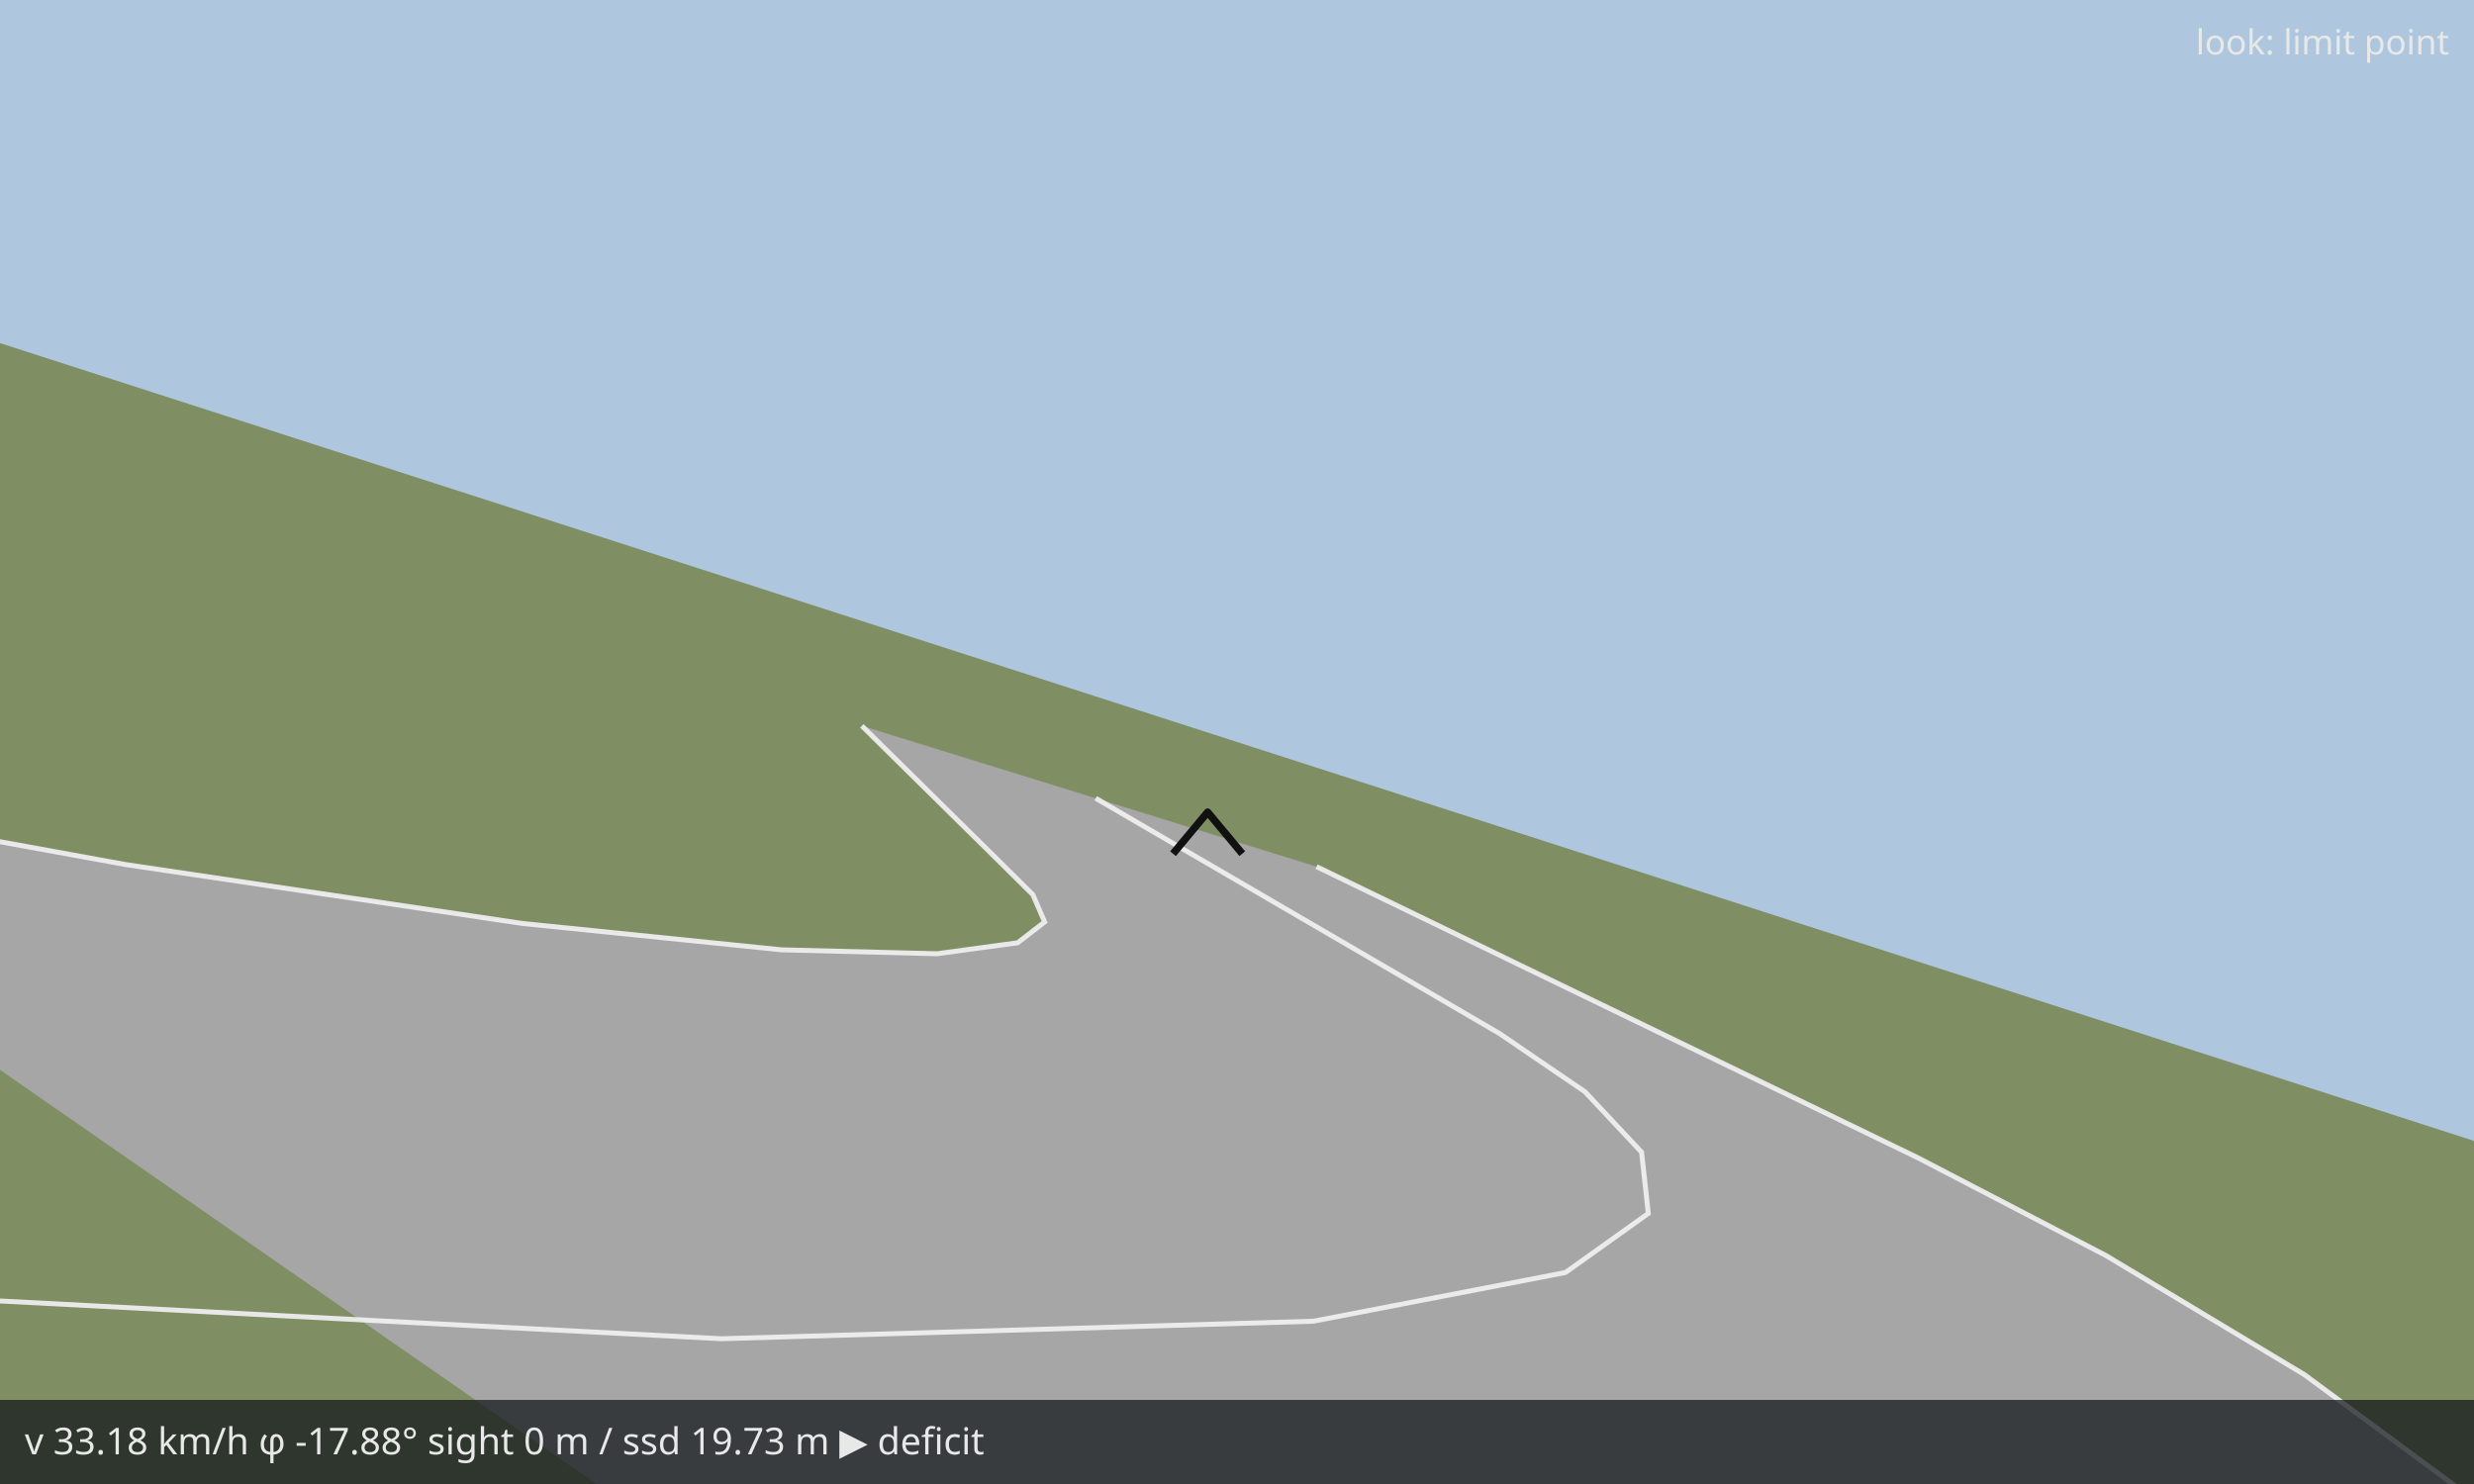
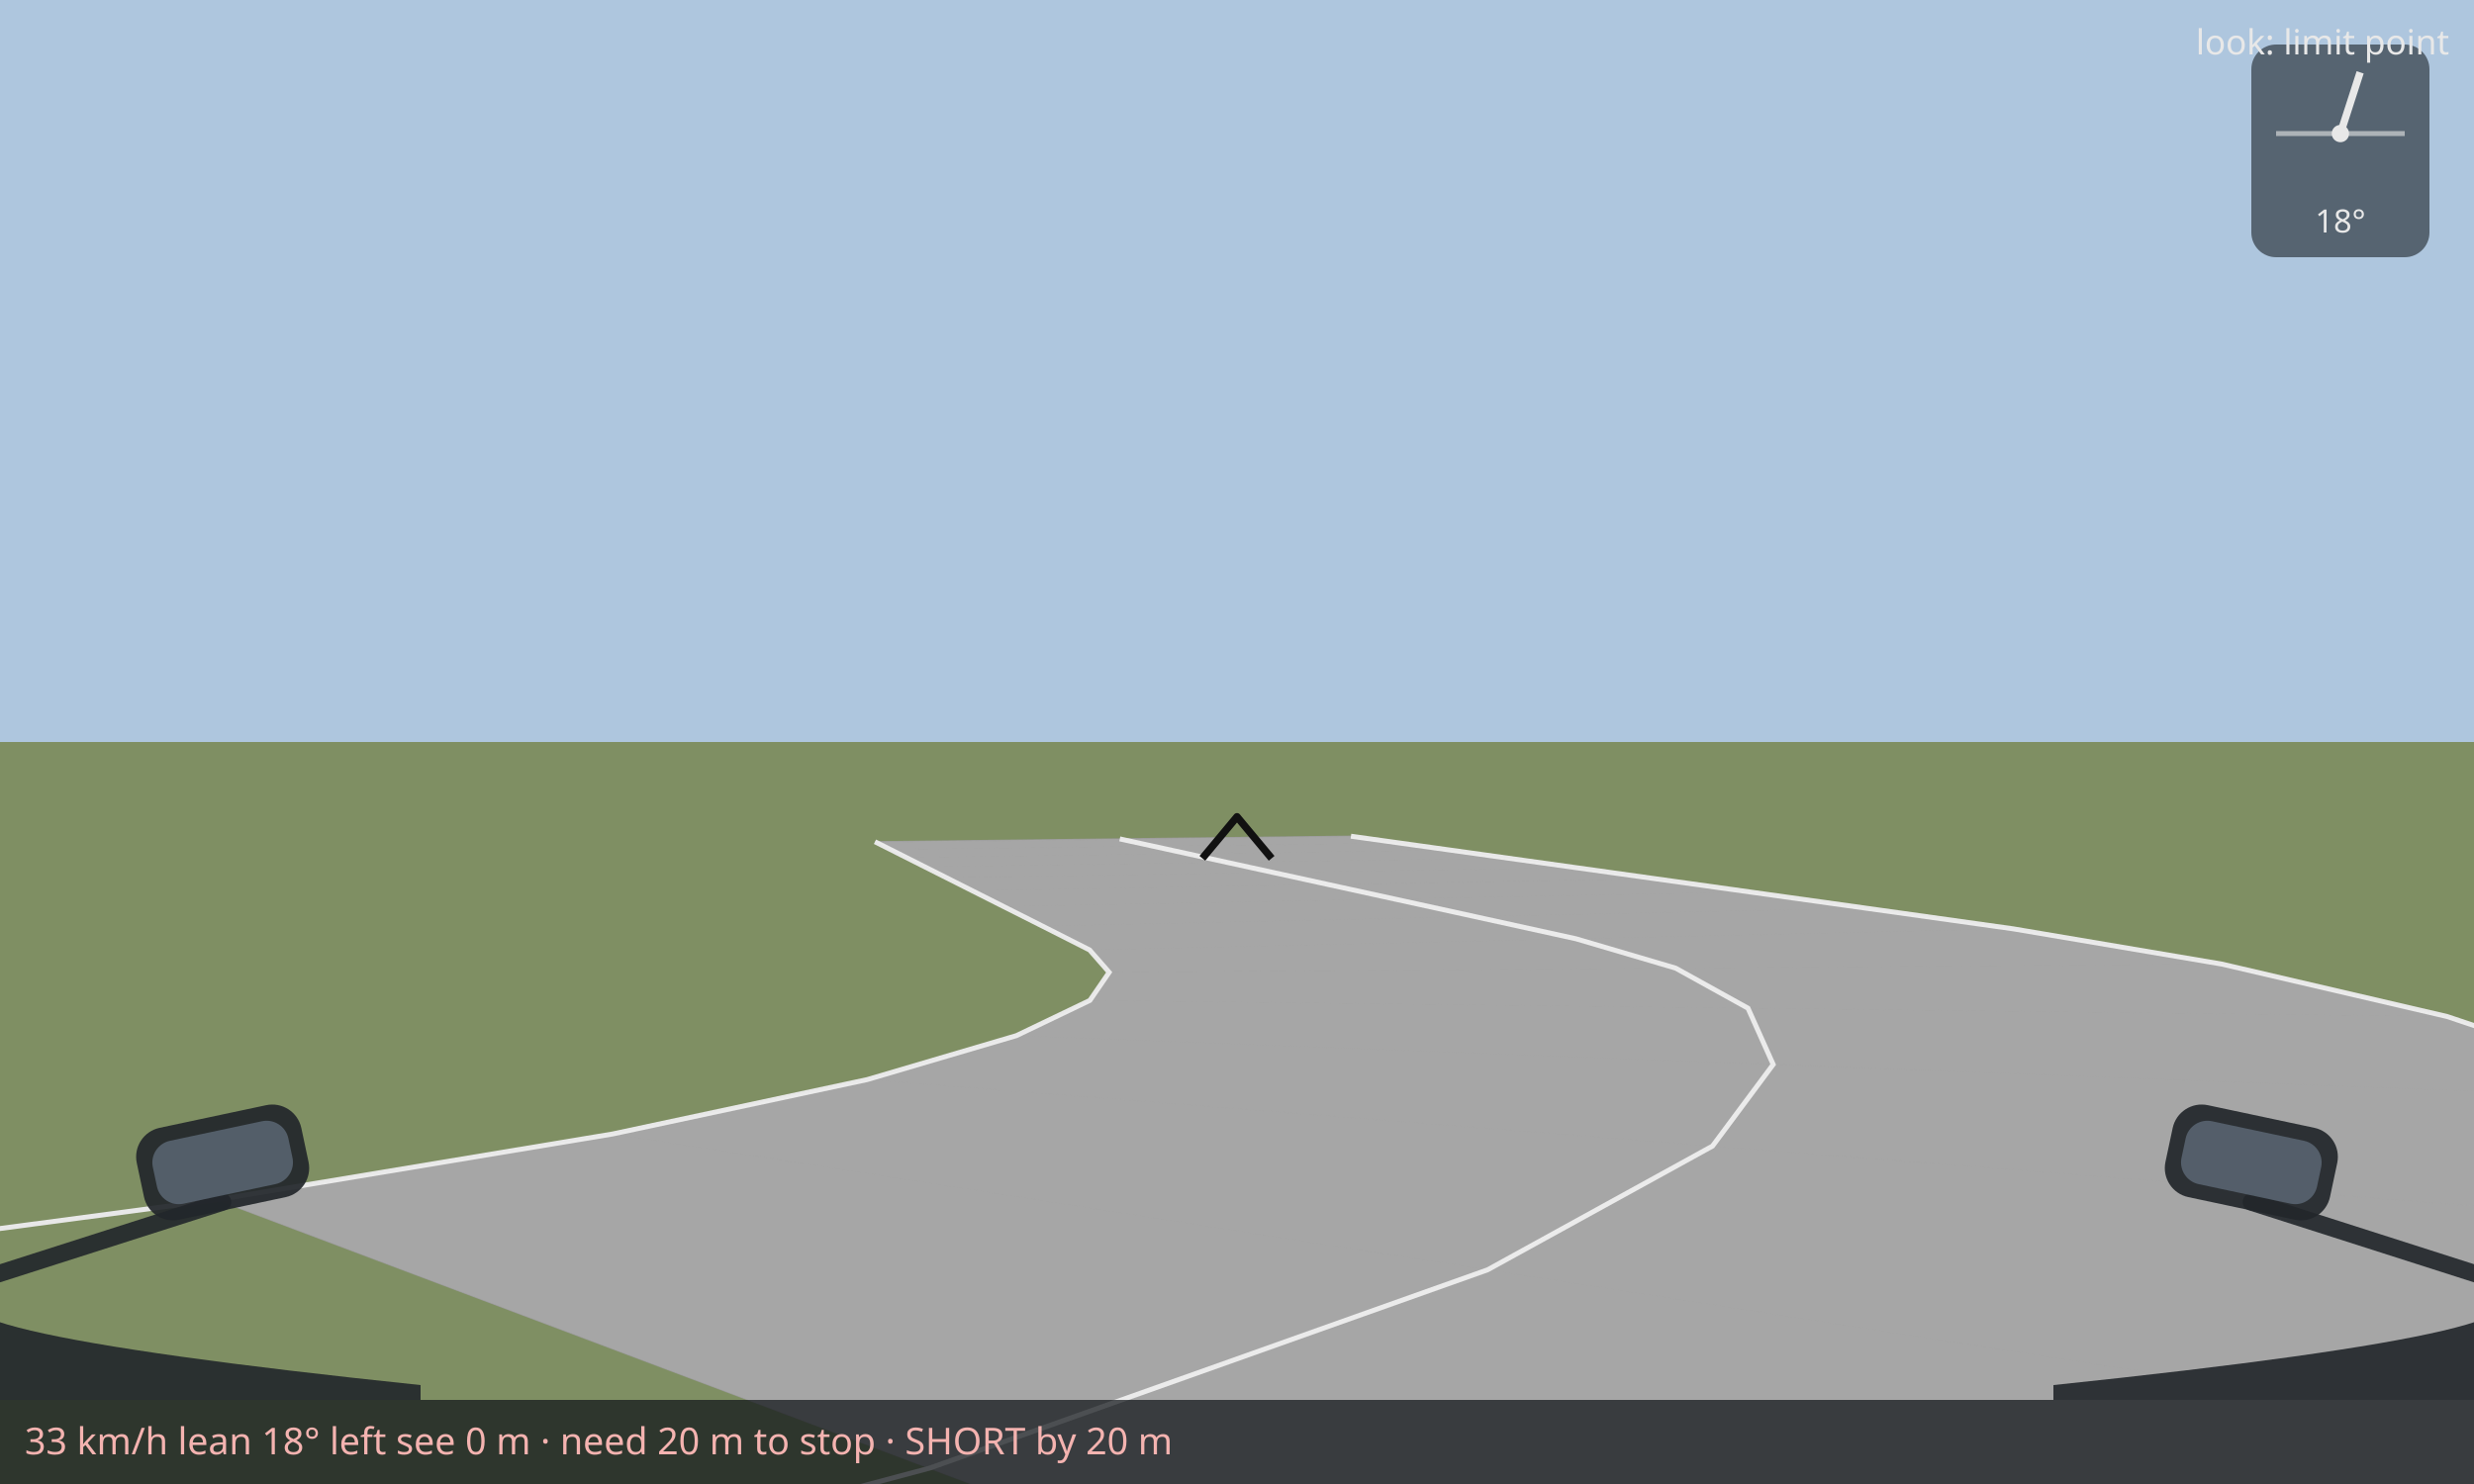
<svg xmlns="http://www.w3.org/2000/svg" width="1000" height="600" viewBox="0 0 1000 600" data-view="pov" data-look="limit_point">
  <rect x="0" y="0" width="1000" height="600" fill="#aec6de" data-stage="1-sky" />
-   <polygon points="3355.15,1220.92 -2355.15,-620.92 -4197,5089.39 1513.31,6931.23" fill="#7f8f63" data-stage="1-ground" />
-   <polygon points="1215.53,1276.71 1189.64,865.55 1105.15,708.95 1016.43,618.49 931.44,555.78 851.24,507.63 775.31,468.15 721.02,441.84 678.78,421.39 643.99,404.54 614.84,390.43 590.07,378.43 568.75,368.11 550.21,359.14 533.95,351.26 532.15,350.39 348.36,293.47 348.85,293.95 353.31,298.35 358.44,303.41 364.39,309.28 371.38,316.18 379.71,324.4 389.82,334.37 402.33,346.71 417.49,361.74 422.24,372.76 411.34,381.17 378.72,385.61 315.85,384.02 211.23,373.37 50.71,349.54 -179.95,307.58" fill="#9a9a9a" stroke="none" data-stage="2-road-surface" />
+   <polygon points="3500,300 -2500,300 -2500,6300 3500,6300" fill="#7f8f63" data-stage="1-ground" />
+   <g data-stage="2-road-surface">
+     <polygon points="548.05,338.37 546.06,338.09 353.67,340.33 354.29,340.64" fill="#9a9a9a" stroke="#9a9a9a" stroke-width="0.5" />
+     <polygon points="565.94,340.87 548.05,338.37 354.29,340.64 359.89,343.46" fill="#9a9a9a" stroke="#9a9a9a" stroke-width="0.5" />
+     <polygon points="586.34,343.72 565.94,340.87 359.89,343.46 366.32,346.7" fill="#9a9a9a" stroke="#9a9a9a" stroke-width="0.5" />
+     <polygon points="609.8,347 586.34,343.72 366.32,346.7 373.78,350.46" fill="#9a9a9a" stroke="#9a9a9a" stroke-width="0.5" />
+     <polygon points="637.06,350.81 609.8,347 373.78,350.46 382.56,354.88" fill="#9a9a9a" stroke="#9a9a9a" stroke-width="0.5" />
+     <polygon points="669.13,355.29 637.06,350.81 382.56,354.88 393.01,360.15" fill="#9a9a9a" stroke="#9a9a9a" stroke-width="0.5" />
+     <polygon points="707.41,360.64 669.13,355.29 393.01,360.15 405.69,366.54" fill="#9a9a9a" stroke="#9a9a9a" stroke-width="0.5" />
+     <polygon points="753.89,367.14 707.41,360.64 405.69,366.54 421.38,374.44" fill="#9a9a9a" stroke="#9a9a9a" stroke-width="0.5" />
+     <polygon points="813.64,375.52 753.89,367.14 421.38,374.44 440.43,384.09" fill="#9a9a9a" stroke="#9a9a9a" stroke-width="0.5" />
+     <polygon points="898.01,389.78 813.64,375.52 440.43,384.09 448.33,393.12" fill="#9a9a9a" stroke="#9a9a9a" stroke-width="0.5" />
+     <polygon points="989.13,410.99 898.01,389.78 448.33,393.12 440.54,404.47" fill="#9a9a9a" stroke="#9a9a9a" stroke-width="0.5" />
+     <polygon points="1089.26,444.58 989.13,410.99 440.54,404.47 410.86,418.71" fill="#9a9a9a" stroke="#9a9a9a" stroke-width="0.5" />
+     <polygon points="1201.47,503.44 1089.26,444.58 410.86,418.71 350.53,436.49" fill="#9a9a9a" stroke="#9a9a9a" stroke-width="0.5" />
+     <polygon points="1329.95,626.54 1201.47,503.44 350.53,436.49 247.69,458.47" fill="#9a9a9a" stroke="#9a9a9a" stroke-width="0.5" />
+     <polygon points="1480.81,1009.9 1329.95,626.54 247.69,458.47 87.61,485.07" fill="#9a9a9a" stroke="#9a9a9a" stroke-width="0.5" />
+   </g>
  <g data-stage="3-lane-markings">
-     <polyline points="1215.53,1276.71 1189.64,865.55 1105.15,708.95 1016.43,618.49 931.44,555.78 851.24,507.63 775.31,468.15 721.02,441.84 678.78,421.39 643.99,404.54 614.84,390.43 590.07,378.43 568.75,368.11 550.21,359.14 533.95,351.26 532.15,350.39" fill="none" stroke="#e8e8e8" stroke-width="2" />
-     <polyline points="-179.95,307.58 50.71,349.54 211.23,373.37 315.85,384.02 378.72,385.61 411.34,381.17 422.24,372.76 417.49,361.74 402.33,346.71 389.82,334.37 379.71,324.4 371.38,316.18 364.39,309.28 358.44,303.41 353.31,298.35 348.85,293.95 348.36,293.47" fill="none" stroke="#e8e8e8" stroke-width="2" />
-     <polyline points="-246.24,513.1 291.58,541.27 530.91,534.18 632.77,514.49 666.25,490.61 663.53,465.84 640.65,441.42 606,417.8 569.89,396.73 540.99,379.9 517.41,366.16 497.8,354.73 481.24,345.09 467.06,336.83 454.79,329.68 444.07,323.43 442.88,322.74" fill="none" stroke="#e8e8e8" stroke-width="2" />
+     <polyline points="1480.81,1009.9 1329.95,626.54 1201.47,503.44 1089.26,444.58 989.13,410.99 898.01,389.78 813.64,375.52 753.89,367.14 707.41,360.64 669.13,355.29 637.06,350.81 609.8,347 586.34,343.72 565.94,340.87 548.05,338.37 546.06,338.09" fill="none" stroke="#e8e8e8" stroke-width="2" />
+     <polyline points="-144.79,515.94 87.61,485.07 247.69,458.47 350.53,436.49 410.86,418.71 440.54,404.47 448.33,393.12 440.43,384.09 421.38,374.44 405.69,366.54 393.01,360.15 382.56,354.88 373.78,350.46 366.32,346.7 359.89,343.46 354.29,340.64 353.67,340.33" fill="none" stroke="#e8e8e8" stroke-width="2" />
+     <polyline points="-144.79,731.88 375.7,593.6 601.31,513.39 692.2,463.37 716.73,430.37 706.54,407.63 677.27,391.42 637.05,379.57 596.21,370.6 563.54,363.45 536.88,357.62 514.71,352.77 495.98,348.67 479.96,345.16 466.08,342.12 453.96,339.47 452.62,339.18" fill="none" stroke="#e8e8e8" stroke-width="2" />
  </g>
-   <polygon points="1215.53,1276.71 1189.64,865.55 1105.15,708.95 1016.43,618.49 931.44,555.78 851.24,507.63 775.31,468.15 721.02,441.84 678.78,421.39 643.99,404.54 614.84,390.43 590.07,378.43 568.75,368.11 550.21,359.14 533.95,351.26 532.15,350.39 348.36,293.47 348.85,293.95 353.31,298.35 358.44,303.41 364.39,309.28 371.38,316.18 379.71,324.4 389.82,334.37 402.33,346.71 417.49,361.74 422.24,372.76 411.34,381.17 378.72,385.61 315.85,384.02 211.23,373.37 50.71,349.54 -179.95,307.58" fill="#ffffff" fill-opacity="0.12" data-stage="5-sight-band" />
+   <g data-stage="5-sight-band">
+     <polygon points="548.05,338.37 546.06,338.09 353.67,340.33 354.29,340.64" fill="#ffffff" fill-opacity="0.12" stroke="none" />
+     <polygon points="565.94,340.87 548.05,338.37 354.29,340.64 359.89,343.46" fill="#ffffff" fill-opacity="0.12" stroke="none" />
+     <polygon points="586.34,343.72 565.94,340.87 359.89,343.46 366.32,346.7" fill="#ffffff" fill-opacity="0.12" stroke="none" />
+     <polygon points="609.8,347 586.34,343.72 366.32,346.7 373.78,350.46" fill="#ffffff" fill-opacity="0.12" stroke="none" />
+     <polygon points="637.06,350.81 609.8,347 373.78,350.46 382.56,354.88" fill="#ffffff" fill-opacity="0.12" stroke="none" />
+     <polygon points="669.13,355.29 637.06,350.81 382.56,354.88 393.01,360.15" fill="#ffffff" fill-opacity="0.12" stroke="none" />
+     <polygon points="707.41,360.64 669.13,355.29 393.01,360.15 405.69,366.54" fill="#ffffff" fill-opacity="0.12" stroke="none" />
+     <polygon points="753.89,367.14 707.41,360.64 405.69,366.54 421.38,374.44" fill="#ffffff" fill-opacity="0.12" stroke="none" />
+     <polygon points="813.64,375.52 753.89,367.14 421.38,374.44 440.43,384.09" fill="#ffffff" fill-opacity="0.12" stroke="none" />
+     <polygon points="898.01,389.78 813.64,375.52 440.43,384.09 448.33,393.12" fill="#ffffff" fill-opacity="0.12" stroke="none" />
+     <polygon points="989.13,410.99 898.01,389.78 448.33,393.12 440.54,404.47" fill="#ffffff" fill-opacity="0.12" stroke="none" />
+     <polygon points="1089.26,444.58 989.13,410.99 440.54,404.47 410.86,418.71" fill="#ffffff" fill-opacity="0.12" stroke="none" />
+     <polygon points="1201.47,503.44 1089.26,444.58 410.86,418.71 350.53,436.49" fill="#ffffff" fill-opacity="0.12" stroke="none" />
+     <polygon points="1329.95,626.54 1201.47,503.44 350.53,436.49 247.69,458.47" fill="#ffffff" fill-opacity="0.12" stroke="none" />
+     <polygon points="1480.81,1009.9 1329.95,626.54 247.69,458.47 87.61,485.07" fill="#ffffff" fill-opacity="0.12" stroke="none" />
+   </g>
  <g data-stage="7-limit-marker">
-     <polyline points="474.14,345.16 488.14,328.36 502.14,345.16" fill="none" stroke="#111111" stroke-width="3" stroke-linejoin="round" data-marker="limit_point" data-marker-state="placed" data-trend="steady" />
+     <polyline points="486,347.03 500,330.23 514,347.03" fill="none" stroke="#111111" stroke-width="3" stroke-linejoin="round" data-marker="limit_point" data-marker-state="placed" data-trend="steady" />
+   </g>
+   <g data-stage="9-rider-anchor">
+     <path d="M 0,566 L 0,520 Q -60,536 170,560 L 170,566 Z" fill="#22262b" fill-opacity="0.9" />
+     <line x1="-35" y1="526" x2="90" y2="486" stroke="#22262b" stroke-width="7" stroke-linecap="round" stroke-opacity="0.9" />
+     <g transform="rotate(-12 90 470)">
+       <rect x="56" y="451" width="68" height="38" rx="12" fill="#22262b" fill-opacity="0.92" />
+       <rect x="62" y="457" width="56" height="26" rx="9" fill="#5b6673" fill-opacity="0.85" />
+     </g>
+     <path d="M 1000,566 L 1000,520 Q 1060,536 830,560 L 830,566 Z" fill="#22262b" fill-opacity="0.9" />
+     <line x1="1035" y1="526" x2="910" y2="486" stroke="#22262b" stroke-width="7" stroke-linecap="round" stroke-opacity="0.9" />
+     <g transform="rotate(12 910 470)">
+       <rect x="876" y="451" width="68" height="38" rx="12" fill="#22262b" fill-opacity="0.92" />
+       <rect x="882" y="457" width="56" height="26" rx="9" fill="#5b6673" fill-opacity="0.85" />
+     </g>
  </g>
  <g data-stage="8-hud">
-     <line x1="2171.5" y1="828.63" x2="2165.36" y2="847.66" stroke="#333333" stroke-width="2" data-heading-tick="true" />
+     <line x1="2256.14" y1="290.48" x2="2250" y2="309.52" stroke="#333333" stroke-width="2" data-heading-tick="true" />
    <rect x="0" y="566" width="1000" height="34" fill="#101418" fill-opacity="0.72" />
-     <text x="10" y="588" font-family="sans-serif" font-size="15" fill="#e8e8e8">v 33.18 km/h   φ -17.88°   sight 0 m / ssd 19.73 m  ▶ deficit</text>
+     <text x="10" y="588" font-family="sans-serif" font-size="15" fill="#f4b3b0" data-hud="true" data-v-kmh="33.18" data-lean-deg="-17.88" data-sight-m="0" data-ssd-m="19.73">33 km/h   lean 18° left   see 0 m · need 20 m to stop · SHORT by 20 m</text>
+     <g data-lean-dial="-17.88">
+       <rect x="910" y="18" width="72" height="86" rx="10" fill="#101418" fill-opacity="0.55" />
+       <line x1="920" y1="54" x2="972" y2="54" stroke="#e8e8e8" stroke-width="2" stroke-opacity="0.6" />
+       <line x1="946" y1="54" x2="953.98" y2="29.26" stroke="#e8e8e8" stroke-width="3" />
+       <circle cx="946" cy="54" r="3.5" fill="#e8e8e8" />
+       <text x="946" y="94" font-family="sans-serif" font-size="13" fill="#e8e8e8" text-anchor="middle">18°</text>
+     </g>
    <text x="990" y="22" font-family="sans-serif" font-size="14" fill="#e8e8e8" text-anchor="end" data-look-chip="true">look: limit point</text>
  </g>
</svg>
